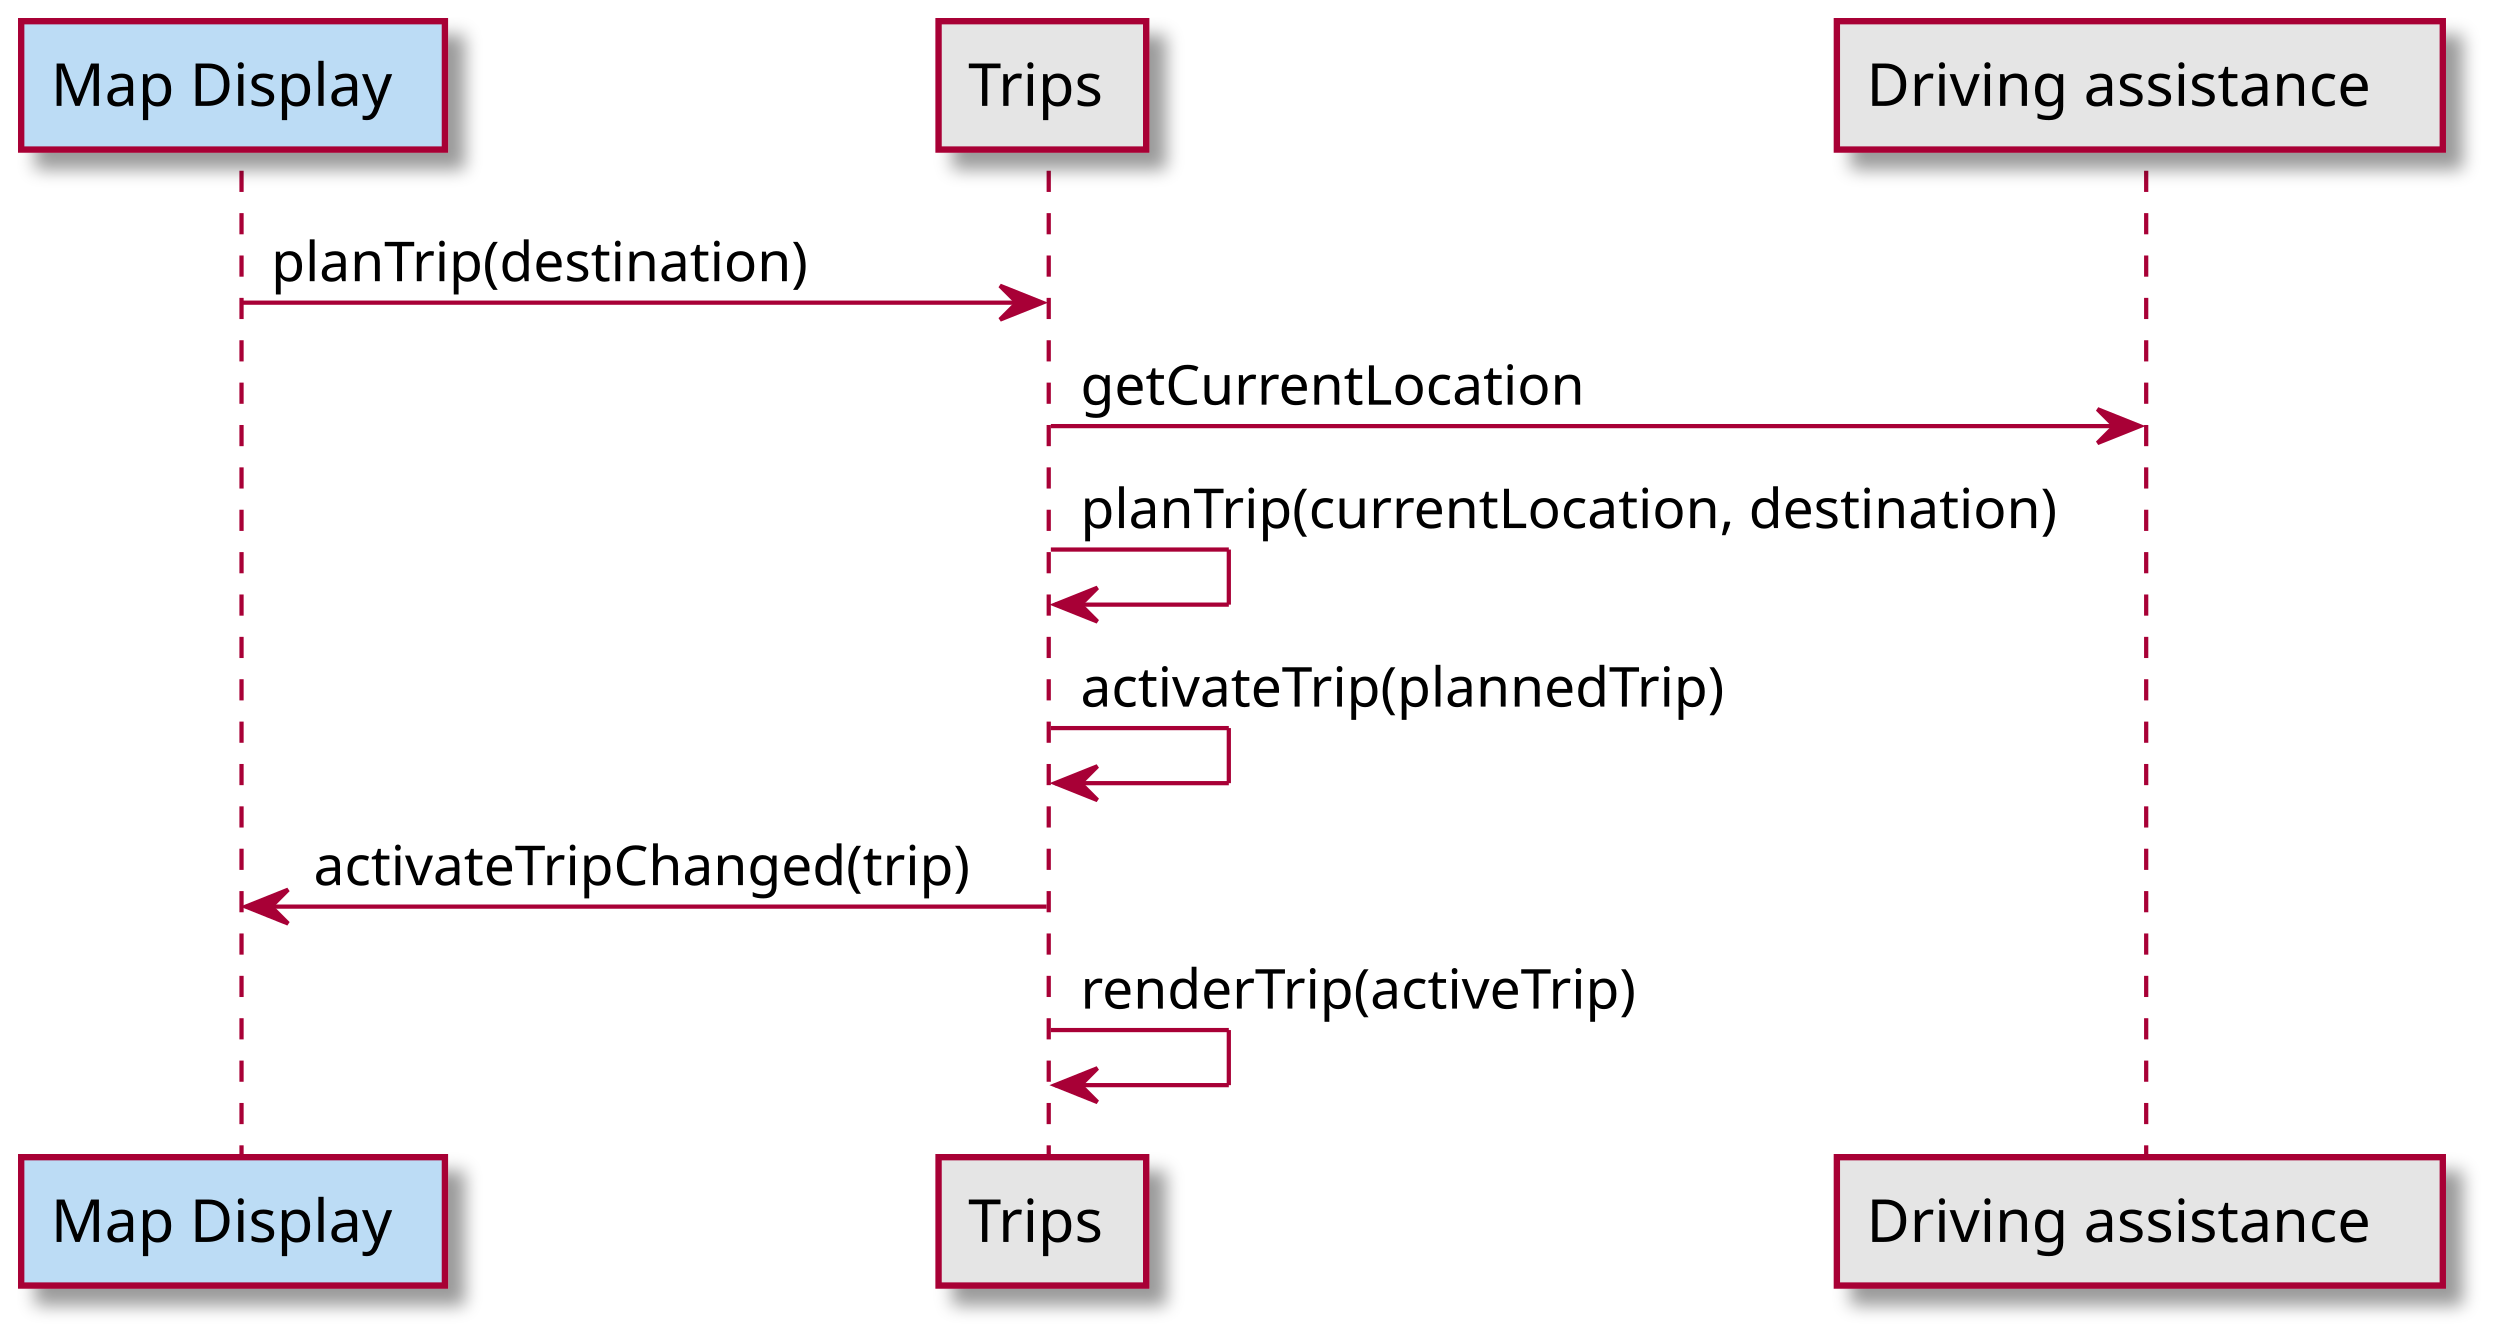
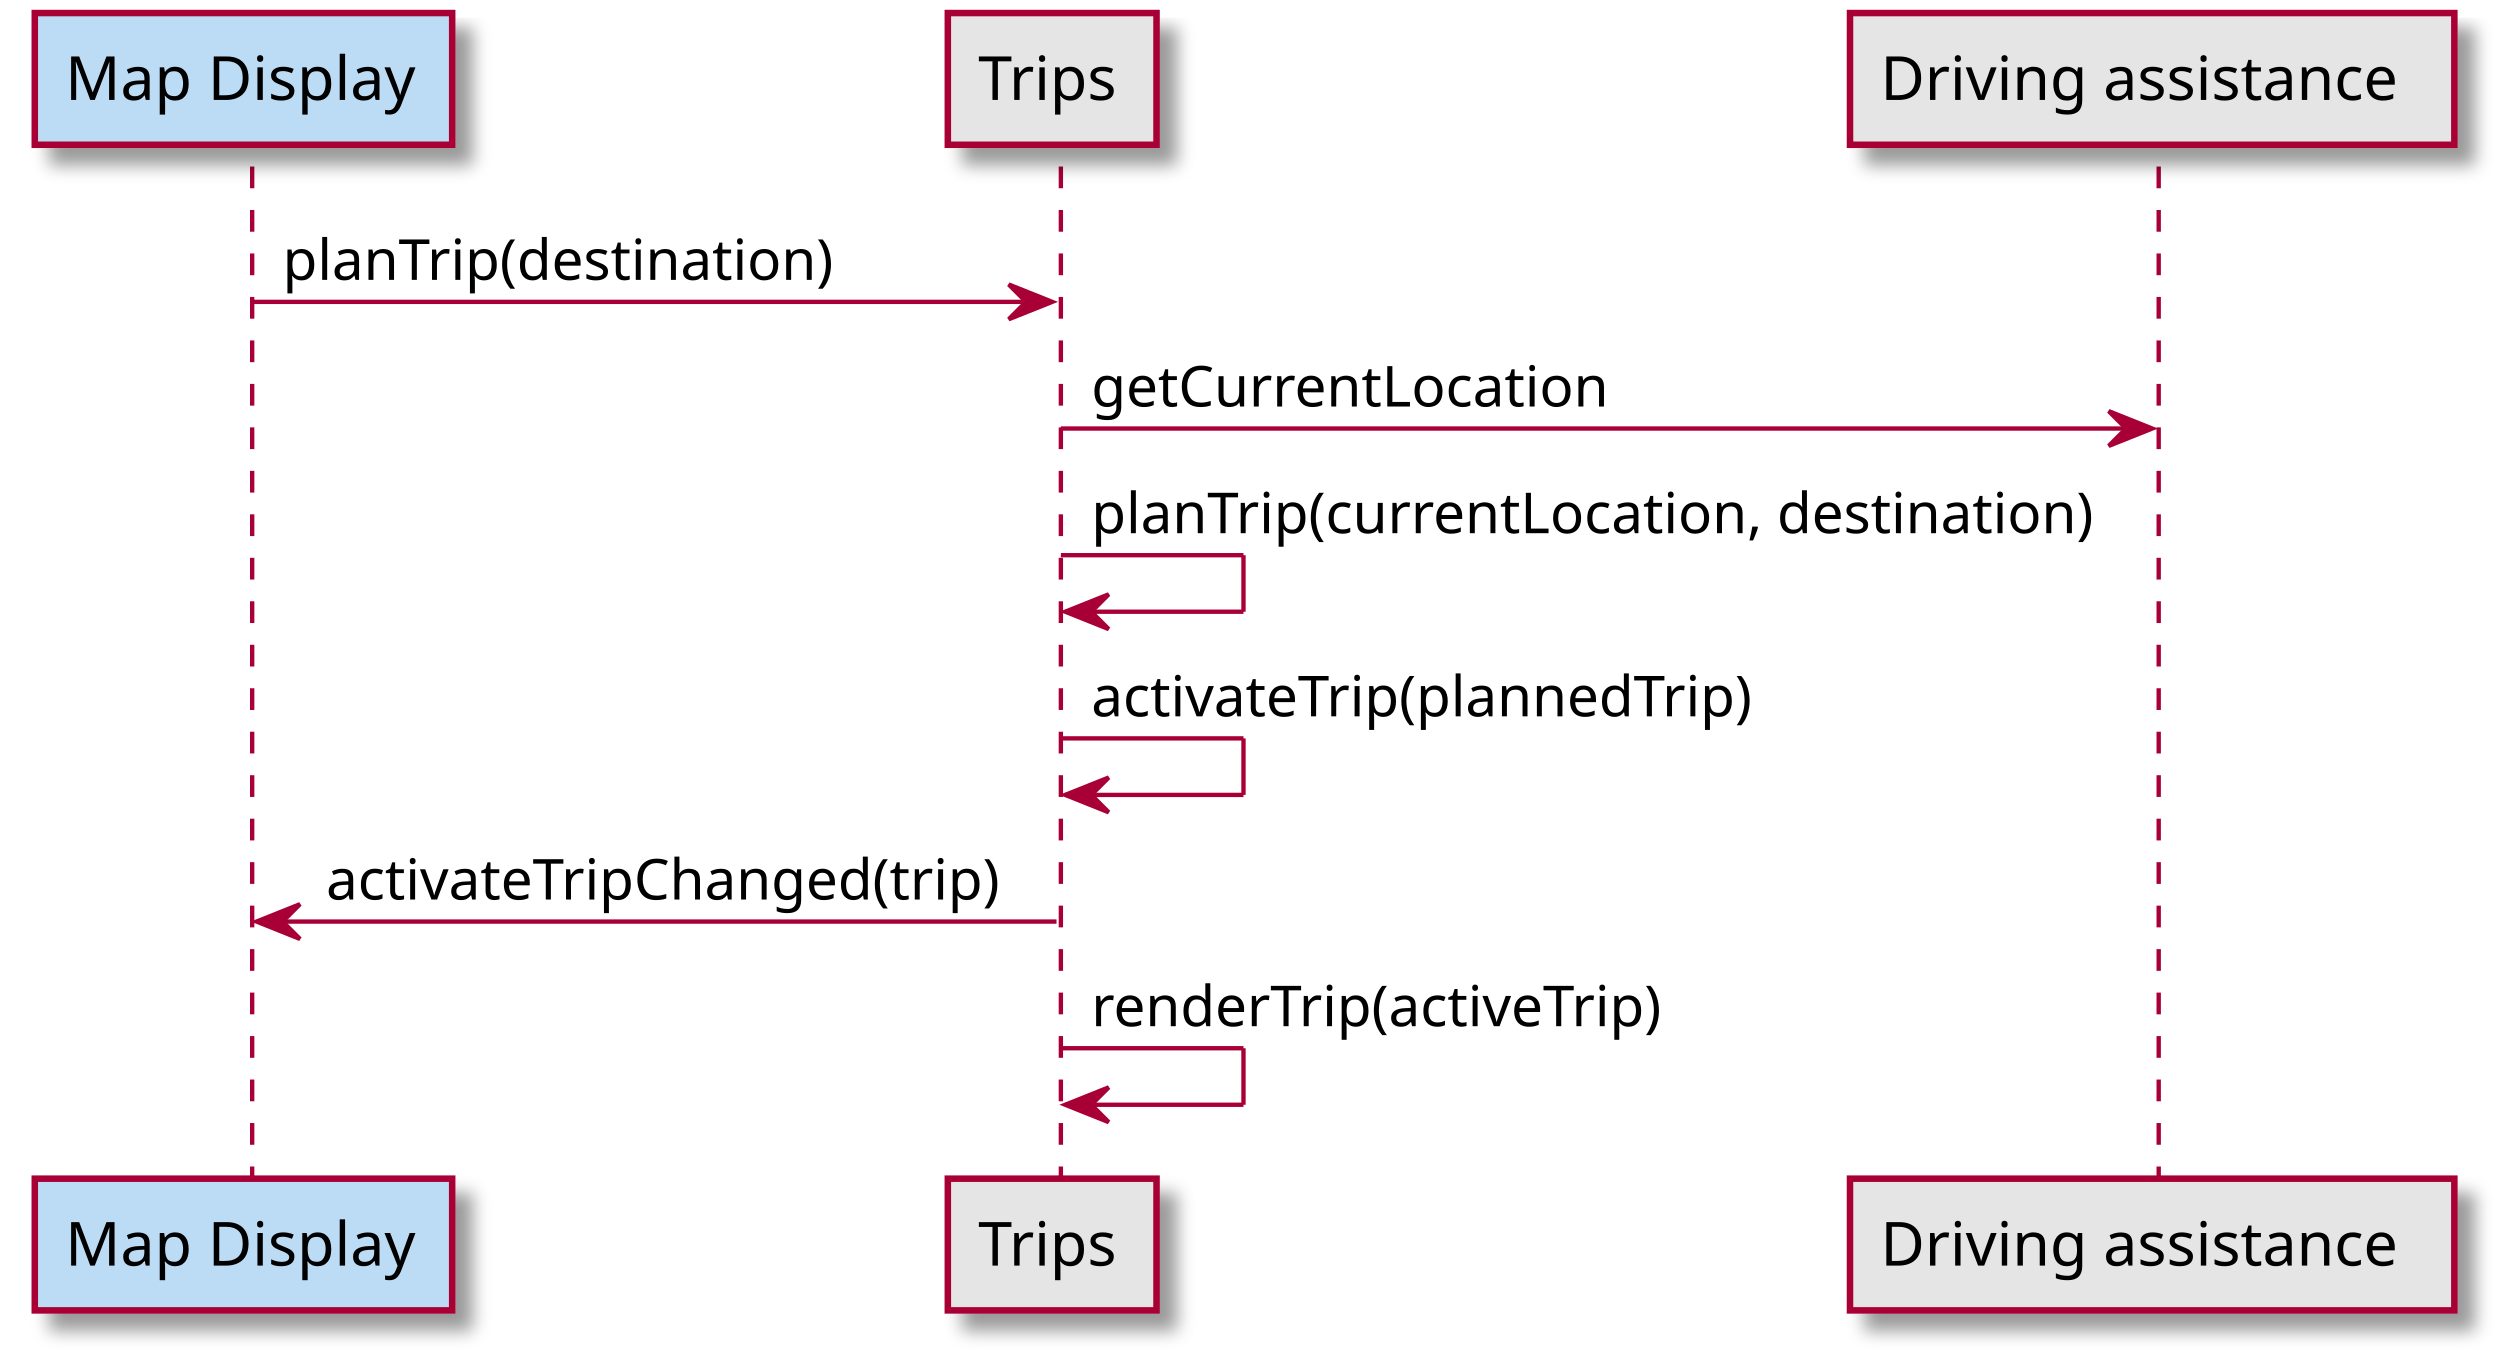
- <svg xmlns="http://www.w3.org/2000/svg" contentScriptType="application/ecmascript" contentStyleType="text/css" height="317px" preserveAspectRatio="none" style="width:590px;height:317px;background:#FFFFFF;" version="1.1" viewBox="0 0 590 317" width="590px" zoomAndPan="magnify">
+ <svg xmlns="http://www.w3.org/2000/svg" contentScriptType="application/ecmascript" contentStyleType="text/css" height="312px" preserveAspectRatio="none" style="width:575px;height:312px;" version="1.1" viewBox="0 0 575 312" width="575px" zoomAndPan="magnify">
  <defs>
    <filter height="300%" id="ffd03wpfh8601" width="300%" x="-1" y="-1">
      <feGaussianBlur result="blurOut" stdDeviation="2.0" />
      <feColorMatrix in="blurOut" result="blurOut2" type="matrix" values="0 0 0 0 0 0 0 0 0 0 0 0 0 0 0 0 0 0 .4 0" />
      <feOffset dx="4.0" dy="4.0" in="blurOut2" result="blurOut3" />
      <feBlend in="SourceGraphic" in2="blurOut3" mode="normal" />
    </filter>
  </defs>
  <g>
-     <line style="stroke:#A80036;stroke-width:1.0;stroke-dasharray:5.0,5.0;" x1="57" x2="57" y1="40.297" y2="274.094" />
-     <line style="stroke:#A80036;stroke-width:1.0;stroke-dasharray:5.0,5.0;" x1="247.5" x2="247.5" y1="40.297" y2="274.094" />
-     <line style="stroke:#A80036;stroke-width:1.0;stroke-dasharray:5.0,5.0;" x1="506.5" x2="506.5" y1="40.297" y2="274.094" />
-     <rect fill="#BCDCF5" filter="url(#ffd03wpfh8601)" height="30.297" style="stroke:#A80036;stroke-width:1.5;" width="100" x="5" y="5" />
-     <text fill="#000000" font-family="sans-serif" font-size="14" lengthAdjust="spacing" textLength="86" x="12" y="24.995">Map Display</text>
-     <rect fill="#BCDCF5" filter="url(#ffd03wpfh8601)" height="30.297" style="stroke:#A80036;stroke-width:1.5;" width="100" x="5" y="273.094" />
-     <text fill="#000000" font-family="sans-serif" font-size="14" lengthAdjust="spacing" textLength="86" x="12" y="293.089">Map Display</text>
-     <rect fill="#E5E5E5" filter="url(#ffd03wpfh8601)" height="30.297" style="stroke:#A80036;stroke-width:1.5;" width="49" x="221.5" y="5" />
-     <text fill="#000000" font-family="sans-serif" font-size="14" lengthAdjust="spacing" textLength="35" x="228.5" y="24.995">Trips</text>
-     <rect fill="#E5E5E5" filter="url(#ffd03wpfh8601)" height="30.297" style="stroke:#A80036;stroke-width:1.5;" width="49" x="221.5" y="273.094" />
-     <text fill="#000000" font-family="sans-serif" font-size="14" lengthAdjust="spacing" textLength="35" x="228.5" y="293.089">Trips</text>
-     <rect fill="#E5E5E5" filter="url(#ffd03wpfh8601)" height="30.297" style="stroke:#A80036;stroke-width:1.5;" width="143" x="433.5" y="5" />
-     <text fill="#000000" font-family="sans-serif" font-size="14" lengthAdjust="spacing" textLength="129" x="440.5" y="24.995">Driving assistance</text>
-     <rect fill="#E5E5E5" filter="url(#ffd03wpfh8601)" height="30.297" style="stroke:#A80036;stroke-width:1.5;" width="143" x="433.5" y="273.094" />
-     <text fill="#000000" font-family="sans-serif" font-size="14" lengthAdjust="spacing" textLength="129" x="440.5" y="293.089">Driving assistance</text>
-     <polygon fill="#A80036" points="236,67.43,246,71.43,236,75.43,240,71.43" style="stroke:#A80036;stroke-width:1.0;" />
-     <line style="stroke:#A80036;stroke-width:1.0;" x1="57" x2="242" y1="71.43" y2="71.43" />
-     <text fill="#000000" font-family="sans-serif" font-size="13" lengthAdjust="spacing" textLength="136" x="64" y="66.364">planTrip(destination)</text>
-     <polygon fill="#A80036" points="495,96.562,505,100.562,495,104.562,499,100.562" style="stroke:#A80036;stroke-width:1.0;" />
-     <line style="stroke:#A80036;stroke-width:1.0;" x1="248" x2="501" y1="100.562" y2="100.562" />
-     <text fill="#000000" font-family="sans-serif" font-size="13" lengthAdjust="spacing" textLength="124" x="255" y="95.497">getCurrentLocation</text>
-     <line style="stroke:#A80036;stroke-width:1.0;" x1="248" x2="290" y1="129.695" y2="129.695" />
-     <line style="stroke:#A80036;stroke-width:1.0;" x1="290" x2="290" y1="129.695" y2="142.695" />
-     <line style="stroke:#A80036;stroke-width:1.0;" x1="249" x2="290" y1="142.695" y2="142.695" />
-     <polygon fill="#A80036" points="259,138.695,249,142.695,259,146.695,255,142.695" style="stroke:#A80036;stroke-width:1.0;" />
-     <text fill="#000000" font-family="sans-serif" font-size="13" lengthAdjust="spacing" textLength="245" x="255" y="124.629">planTrip(currentLocation, destination)</text>
-     <line style="stroke:#A80036;stroke-width:1.0;" x1="248" x2="290" y1="171.828" y2="171.828" />
-     <line style="stroke:#A80036;stroke-width:1.0;" x1="290" x2="290" y1="171.828" y2="184.828" />
-     <line style="stroke:#A80036;stroke-width:1.0;" x1="249" x2="290" y1="184.828" y2="184.828" />
-     <polygon fill="#A80036" points="259,180.828,249,184.828,259,188.828,255,184.828" style="stroke:#A80036;stroke-width:1.0;" />
-     <text fill="#000000" font-family="sans-serif" font-size="13" lengthAdjust="spacing" textLength="165" x="255" y="166.762">activateTrip(plannedTrip)</text>
-     <polygon fill="#A80036" points="68,209.961,58,213.961,68,217.961,64,213.961" style="stroke:#A80036;stroke-width:1.0;" />
-     <line style="stroke:#A80036;stroke-width:1.0;" x1="62" x2="247" y1="213.961" y2="213.961" />
-     <text fill="#000000" font-family="sans-serif" font-size="13" lengthAdjust="spacing" textLength="167" x="74" y="208.895">activateTripChanged(trip)</text>
-     <line style="stroke:#A80036;stroke-width:1.0;" x1="248" x2="290" y1="243.094" y2="243.094" />
-     <line style="stroke:#A80036;stroke-width:1.0;" x1="290" x2="290" y1="243.094" y2="256.094" />
-     <line style="stroke:#A80036;stroke-width:1.0;" x1="249" x2="290" y1="256.094" y2="256.094" />
-     <polygon fill="#A80036" points="259,252.094,249,256.094,259,260.094,255,256.094" style="stroke:#A80036;stroke-width:1.0;" />
-     <text fill="#000000" font-family="sans-serif" font-size="13" lengthAdjust="spacing" textLength="142" x="255" y="238.028">renderTrip(activeTrip)</text>
+     <line style="stroke: #A80036; stroke-width: 1.0; stroke-dasharray: 5.0,5.0;" x1="58" x2="58" y1="38.297" y2="272.094" />
+     <line style="stroke: #A80036; stroke-width: 1.0; stroke-dasharray: 5.0,5.0;" x1="244" x2="244" y1="38.297" y2="272.094" />
+     <line style="stroke: #A80036; stroke-width: 1.0; stroke-dasharray: 5.0,5.0;" x1="496.5" x2="496.5" y1="38.297" y2="272.094" />
+     <rect fill="#BCDCF5" filter="url(#ffd03wpfh8601)" height="30.297" style="stroke: #A80036; stroke-width: 1.5;" width="96" x="8" y="3" />
+     <text fill="#000000" font-family="sans-serif" font-size="14" lengthAdjust="spacingAndGlyphs" textLength="82" x="15" y="22.995">Map Display</text>
+     <rect fill="#BCDCF5" filter="url(#ffd03wpfh8601)" height="30.297" style="stroke: #A80036; stroke-width: 1.5;" width="96" x="8" y="271.094" />
+     <text fill="#000000" font-family="sans-serif" font-size="14" lengthAdjust="spacingAndGlyphs" textLength="82" x="15" y="291.089">Map Display</text>
+     <rect fill="#E5E5E5" filter="url(#ffd03wpfh8601)" height="30.297" style="stroke: #A80036; stroke-width: 1.5;" width="48" x="218" y="3" />
+     <text fill="#000000" font-family="sans-serif" font-size="14" lengthAdjust="spacingAndGlyphs" textLength="34" x="225" y="22.995">Trips</text>
+     <rect fill="#E5E5E5" filter="url(#ffd03wpfh8601)" height="30.297" style="stroke: #A80036; stroke-width: 1.5;" width="48" x="218" y="271.094" />
+     <text fill="#000000" font-family="sans-serif" font-size="14" lengthAdjust="spacingAndGlyphs" textLength="34" x="225" y="291.089">Trips</text>
+     <rect fill="#E5E5E5" filter="url(#ffd03wpfh8601)" height="30.297" style="stroke: #A80036; stroke-width: 1.5;" width="139" x="425.5" y="3" />
+     <text fill="#000000" font-family="sans-serif" font-size="14" lengthAdjust="spacingAndGlyphs" textLength="125" x="432.5" y="22.995">Driving assistance</text>
+     <rect fill="#E5E5E5" filter="url(#ffd03wpfh8601)" height="30.297" style="stroke: #A80036; stroke-width: 1.5;" width="139" x="425.5" y="271.094" />
+     <text fill="#000000" font-family="sans-serif" font-size="14" lengthAdjust="spacingAndGlyphs" textLength="125" x="432.5" y="291.089">Driving assistance</text>
+     <polygon fill="#A80036" points="232,65.43,242,69.43,232,73.43,236,69.43" style="stroke: #A80036; stroke-width: 1.0;" />
+     <line style="stroke: #A80036; stroke-width: 1.0;" x1="58" x2="238" y1="69.43" y2="69.43" />
+     <text fill="#000000" font-family="sans-serif" font-size="13" lengthAdjust="spacingAndGlyphs" textLength="131" x="65" y="64.364">planTrip(destination)</text>
+     <polygon fill="#A80036" points="485,94.562,495,98.562,485,102.562,489,98.562" style="stroke: #A80036; stroke-width: 1.0;" />
+     <line style="stroke: #A80036; stroke-width: 1.0;" x1="244" x2="491" y1="98.562" y2="98.562" />
+     <text fill="#000000" font-family="sans-serif" font-size="13" lengthAdjust="spacingAndGlyphs" textLength="123" x="251" y="93.497">getCurrentLocation</text>
+     <line style="stroke: #A80036; stroke-width: 1.0;" x1="244" x2="286" y1="127.695" y2="127.695" />
+     <line style="stroke: #A80036; stroke-width: 1.0;" x1="286" x2="286" y1="127.695" y2="140.695" />
+     <line style="stroke: #A80036; stroke-width: 1.0;" x1="245" x2="286" y1="140.695" y2="140.695" />
+     <polygon fill="#A80036" points="255,136.695,245,140.695,255,144.695,251,140.695" style="stroke: #A80036; stroke-width: 1.0;" />
+     <text fill="#000000" font-family="sans-serif" font-size="13" lengthAdjust="spacingAndGlyphs" textLength="239" x="251" y="122.629">planTrip(currentLocation, destination)</text>
+     <line style="stroke: #A80036; stroke-width: 1.0;" x1="244" x2="286" y1="169.828" y2="169.828" />
+     <line style="stroke: #A80036; stroke-width: 1.0;" x1="286" x2="286" y1="169.828" y2="182.828" />
+     <line style="stroke: #A80036; stroke-width: 1.0;" x1="245" x2="286" y1="182.828" y2="182.828" />
+     <polygon fill="#A80036" points="255,178.828,245,182.828,255,186.828,251,182.828" style="stroke: #A80036; stroke-width: 1.0;" />
+     <text fill="#000000" font-family="sans-serif" font-size="13" lengthAdjust="spacingAndGlyphs" textLength="158" x="251" y="164.762">activateTrip(plannedTrip)</text>
+     <polygon fill="#A80036" points="69,207.961,59,211.961,69,215.961,65,211.961" style="stroke: #A80036; stroke-width: 1.0;" />
+     <line style="stroke: #A80036; stroke-width: 1.0;" x1="63" x2="243" y1="211.961" y2="211.961" />
+     <text fill="#000000" font-family="sans-serif" font-size="13" lengthAdjust="spacingAndGlyphs" textLength="162" x="75" y="206.895">activateTripChanged(trip)</text>
+     <line style="stroke: #A80036; stroke-width: 1.0;" x1="244" x2="286" y1="241.094" y2="241.094" />
+     <line style="stroke: #A80036; stroke-width: 1.0;" x1="286" x2="286" y1="241.094" y2="254.094" />
+     <line style="stroke: #A80036; stroke-width: 1.0;" x1="245" x2="286" y1="254.094" y2="254.094" />
+     <polygon fill="#A80036" points="255,250.094,245,254.094,255,258.094,251,254.094" style="stroke: #A80036; stroke-width: 1.0;" />
+     <text fill="#000000" font-family="sans-serif" font-size="13" lengthAdjust="spacingAndGlyphs" textLength="136" x="251" y="236.028">renderTrip(activeTrip)</text>
  </g>
</svg>
